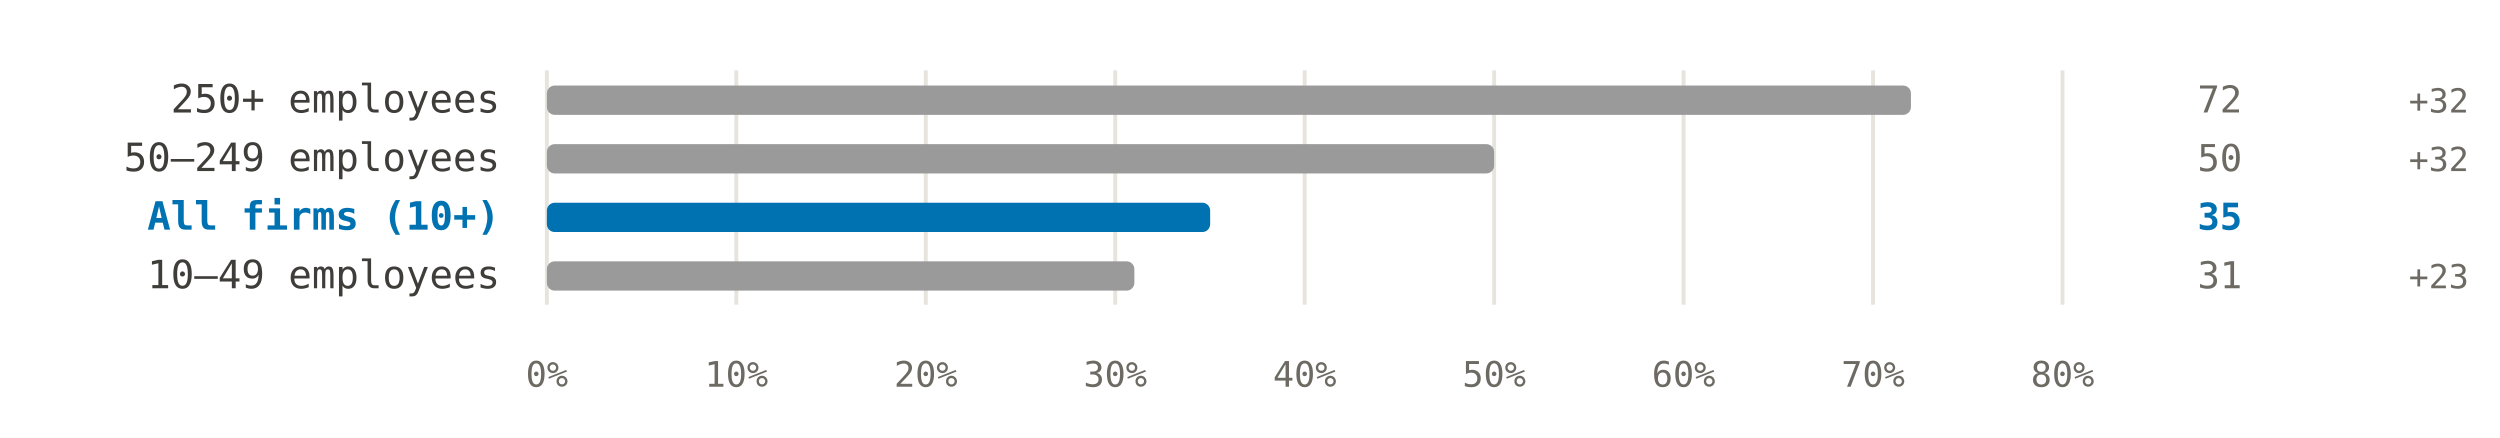
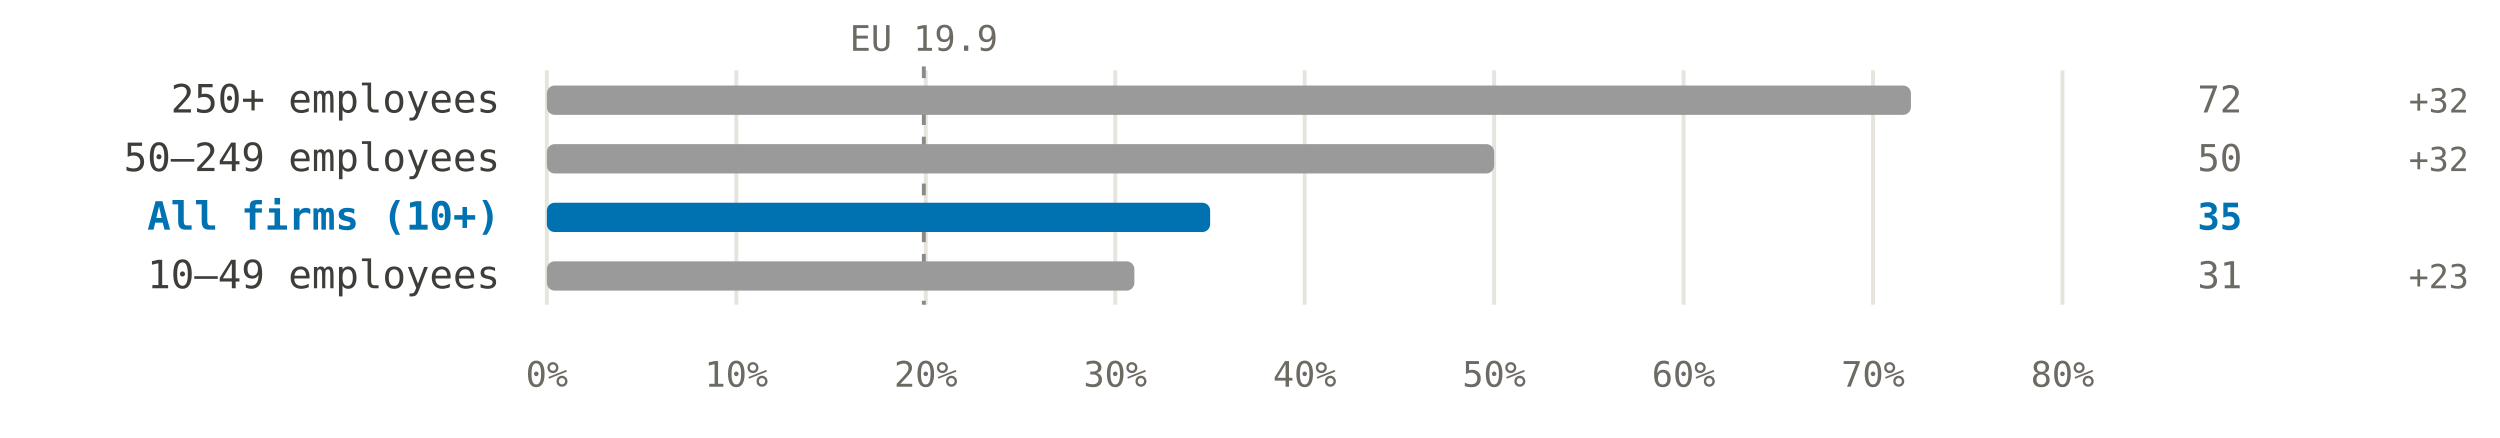
<svg xmlns="http://www.w3.org/2000/svg" class="rankchart barplot" viewBox="0 0 640 112" role="img" aria-label="Ranked bar chart of firms using AI by country, 4 countries, Sweden highlighted">
  <style>.rankchart{font-family:ui-monospace,Menlo,monospace}svg{background:#ffffff}.grid,.rowguide{stroke:#e7e4dd}.rowguide{opacity:.6}.meanline{stroke:#8a8a8a;stroke-dasharray:3 3}.meanlab,.tick{fill:#6d6a63;font-size:9px}.dname{fill:#3f3d39;font-size:10px}.dname.se{fill:#0072b2;font-weight:700}.dot{fill:#9a9a9a}.dot.se{fill:#0072b2}.bar{fill:#9a9a9a}.bar.se{fill:#0072b2}.dval{fill:#6d6a63;font-size:9.5px}.dval.se{fill:#0072b2;font-weight:700}.ddelta{fill:#6d6a63;font-size:8.5px}.trendarea{fill:#0072b2;opacity:.08}.trendline,.trenddash{fill:none;stroke:#0072b2;stroke-width:2}.trenddash{stroke-dasharray:4 3}.trenddot{fill:#0072b2}.trendval{fill:#0072b2;font-size:11px;font-weight:700}.sqband{fill:#0072b2;opacity:.10}.sqlo{fill:none;stroke:#9a9a9a;stroke-width:2}.sqhi{fill:none;stroke:#0072b2;stroke-width:2.6}.sqdot.lo{fill:#9a9a9a}.sqdot.hi{fill:#0072b2}.sqval{font-size:11px;font-weight:700}.sqval.lo{fill:#9a9a9a}.sqval.hi{fill:#0072b2}.dumb{display:block}.dbtrack{stroke:#d9d5cd;stroke-width:3}.dblo{fill:#9a9a9a}.dbhi{fill:#0072b2}</style>
  <line class="grid" x1="140.0" y1="18" x2="140.0" y2="78" />
  <text class="tick" x="140.0" y="99" text-anchor="middle">0%</text>
  <line class="grid" x1="188.5" y1="18" x2="188.5" y2="78" />
  <text class="tick" x="188.5" y="99" text-anchor="middle">10%</text>
  <line class="grid" x1="237.0" y1="18" x2="237.0" y2="78" />
  <text class="tick" x="237.0" y="99" text-anchor="middle">20%</text>
  <line class="grid" x1="285.5" y1="18" x2="285.5" y2="78" />
  <text class="tick" x="285.5" y="99" text-anchor="middle">30%</text>
  <line class="grid" x1="334.0" y1="18" x2="334.0" y2="78" />
  <text class="tick" x="334.0" y="99" text-anchor="middle">40%</text>
  <line class="grid" x1="382.5" y1="18" x2="382.5" y2="78" />
  <text class="tick" x="382.5" y="99" text-anchor="middle">50%</text>
  <line class="grid" x1="431.0" y1="18" x2="431.0" y2="78" />
  <text class="tick" x="431.0" y="99" text-anchor="middle">60%</text>
  <line class="grid" x1="479.5" y1="18" x2="479.5" y2="78" />
  <text class="tick" x="479.5" y="99" text-anchor="middle">70%</text>
  <line class="grid" x1="528.0" y1="18" x2="528.0" y2="78" />
  <text class="tick" x="528.0" y="99" text-anchor="middle">80%</text>
+   <line class="meanline" x1="236.5" y1="17" x2="236.5" y2="78" />
+   <text class="meanlab" x="236.5" y="13" text-anchor="middle">EU 19.9</text>
  <text class="dname" x="128" y="28.8" text-anchor="end">250+ employees</text>
  <rect class="bar" x="140" y="21.9" width="349.2" height="7.5" rx="2" />
  <text class="dval" x="574" y="28.8" text-anchor="end">72</text>
  <text class="ddelta" x="632" y="28.8" text-anchor="end">+32</text>
  <text class="dname" x="128" y="43.8" text-anchor="end">50–249 employees</text>
  <rect class="bar" x="140" y="36.9" width="242.5" height="7.5" rx="2" />
  <text class="dval" x="574" y="43.8" text-anchor="end">50</text>
  <text class="ddelta" x="632" y="43.8" text-anchor="end">+32</text>
  <text class="dname se" x="128" y="58.8" text-anchor="end">All firms (10+)</text>
  <rect class="bar se" x="140" y="51.9" width="169.8" height="7.5" rx="2" />
  <text class="dval se" x="574" y="58.8" text-anchor="end">35</text>
  <text class="dname" x="128" y="73.8" text-anchor="end">10–49 employees</text>
  <rect class="bar" x="140" y="66.9" width="150.4" height="7.5" rx="2" />
  <text class="dval" x="574" y="73.8" text-anchor="end">31</text>
  <text class="ddelta" x="632" y="73.8" text-anchor="end">+23</text>
</svg>
